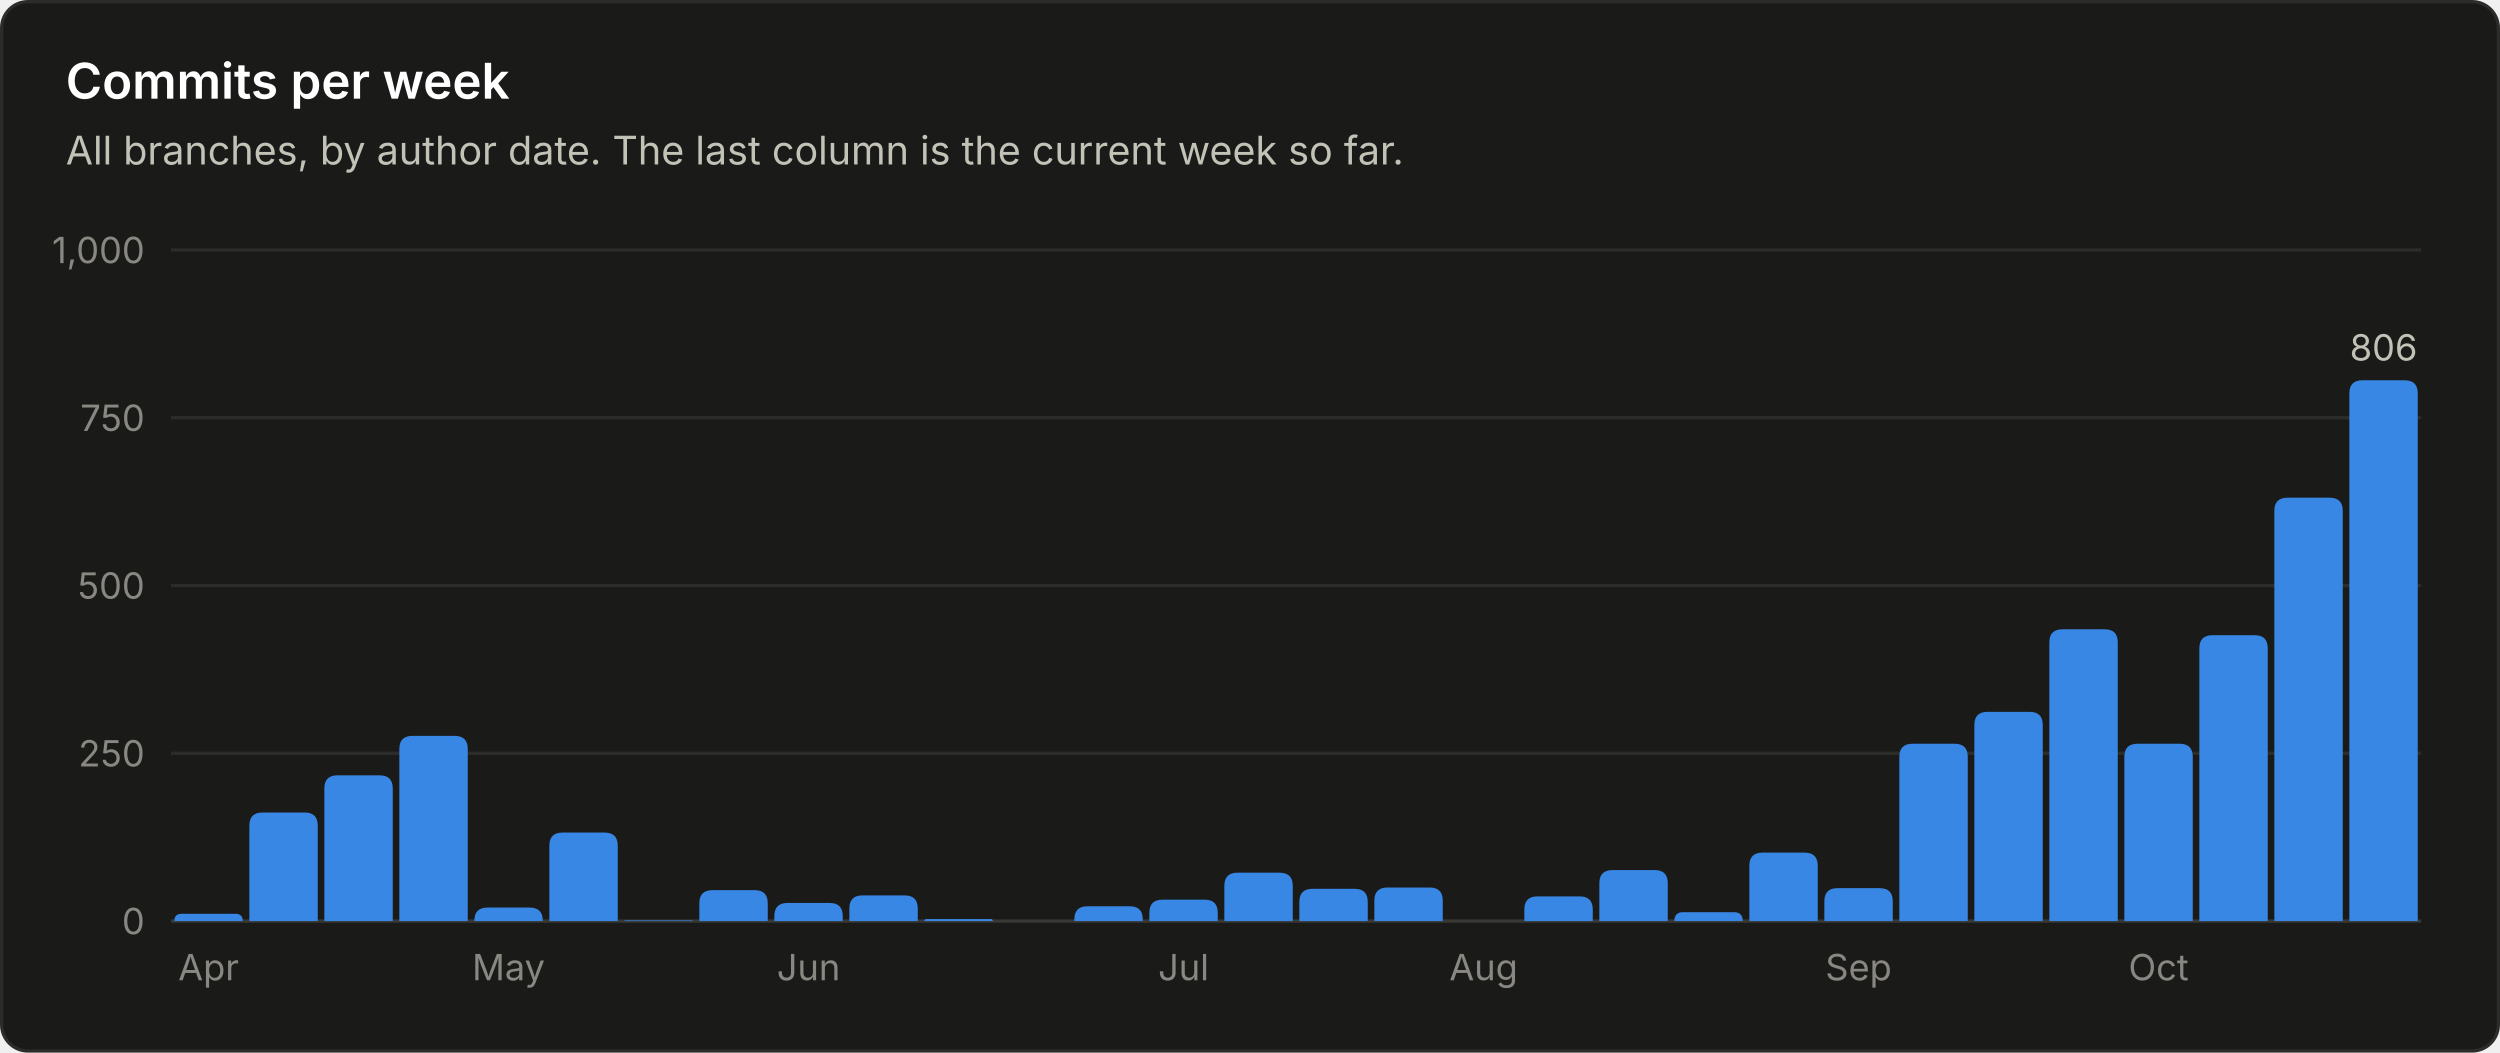
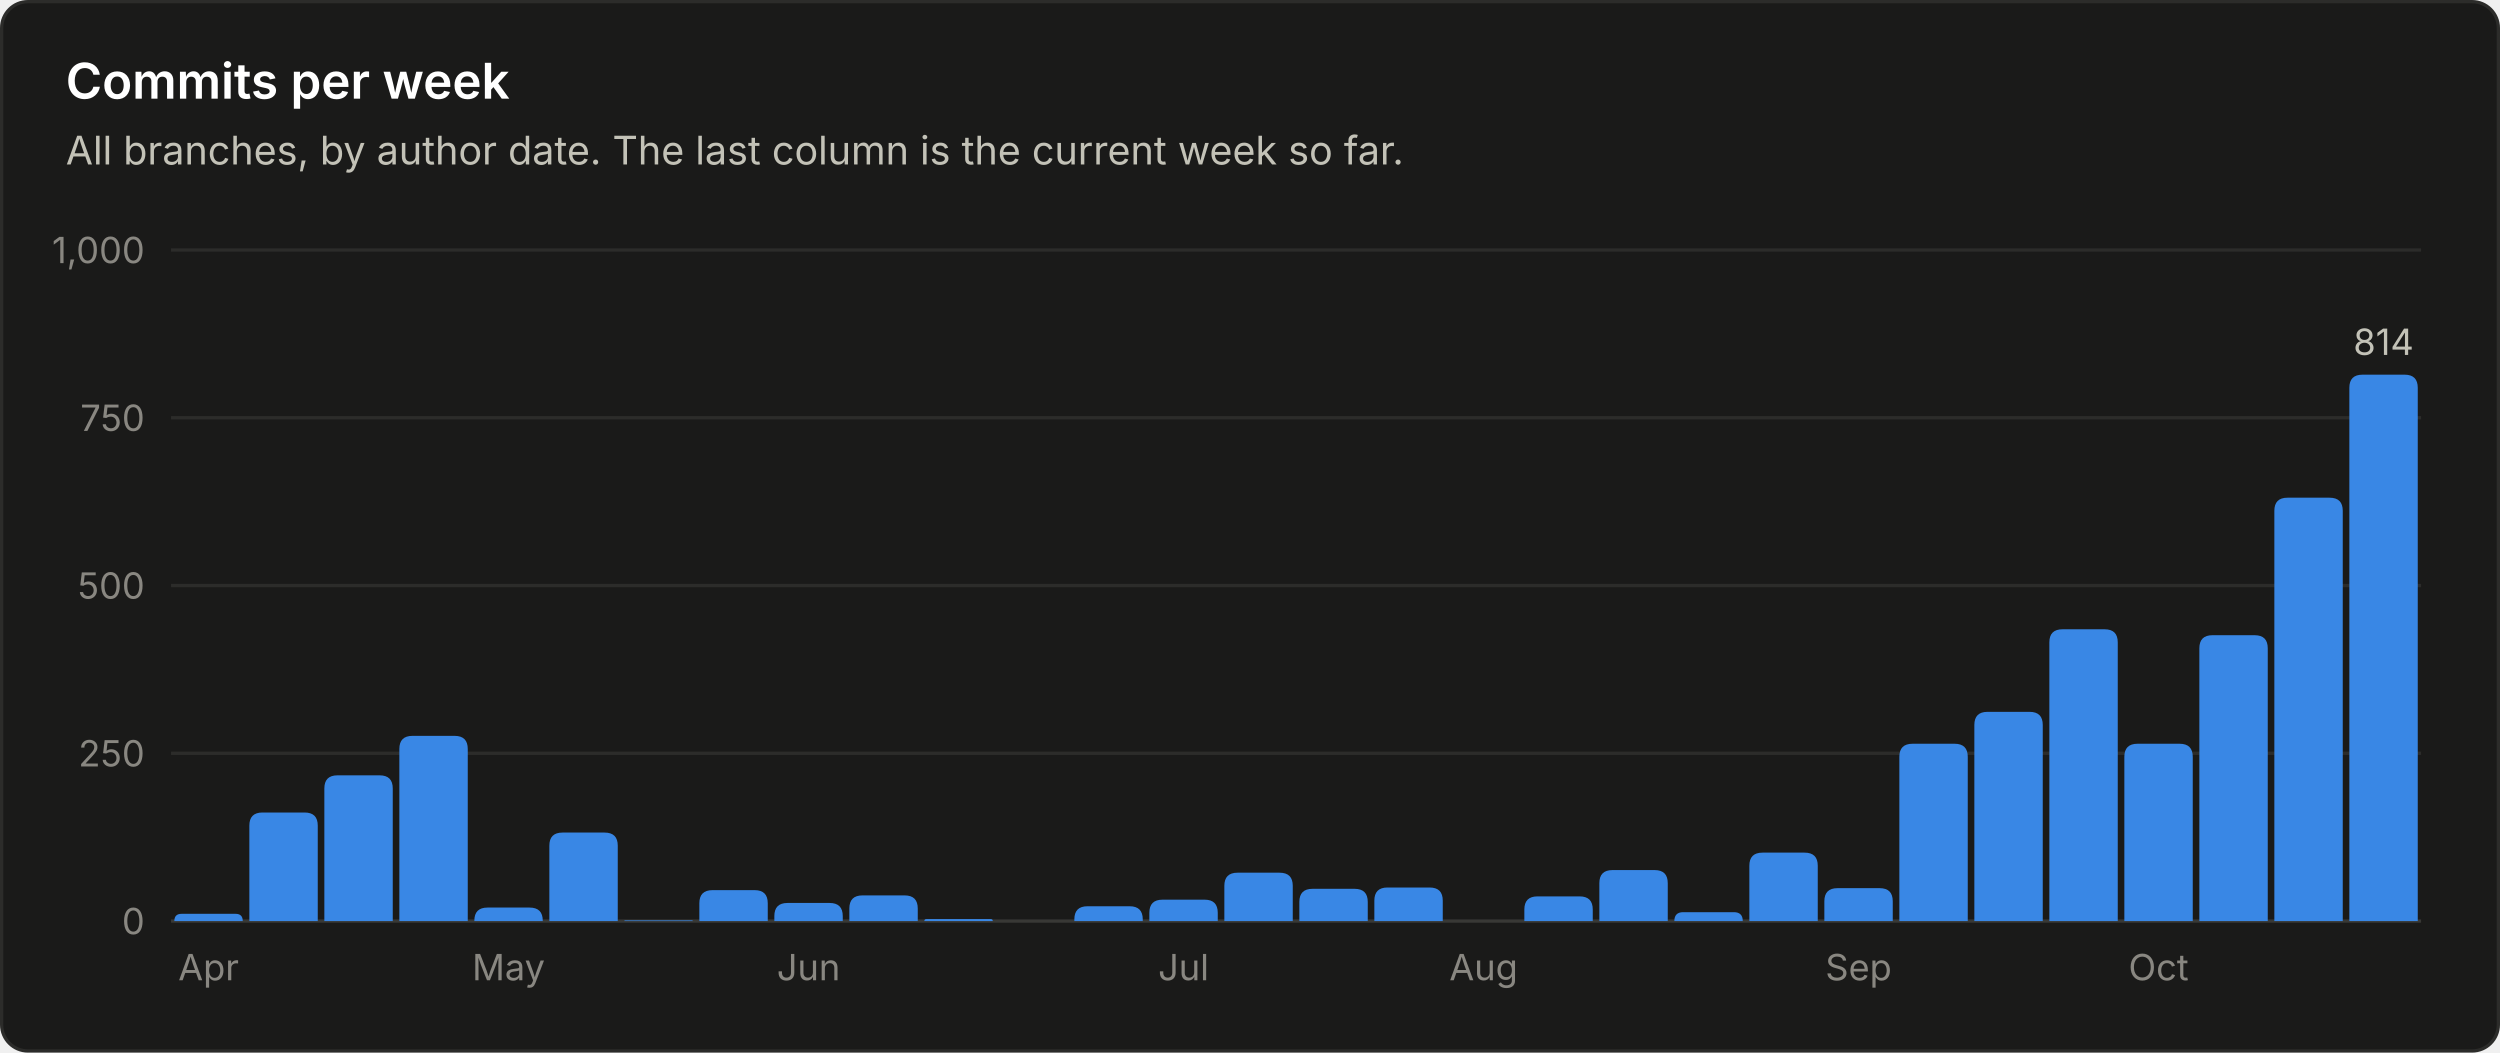
<svg xmlns="http://www.w3.org/2000/svg" viewBox="0 0 760 320" width="760" height="320" role="img" font-family="system-ui, -apple-system, 'Segoe UI', sans-serif">
  <rect x="0.5" y="0.5" width="759" height="319" rx="8" fill="#1a1a19" stroke="#2c2c2a" />
  <text x="20.0" y="30.0" fill="#ffffff" font-size="15" font-weight="600" text-anchor="start">Commits per week</text>
  <text x="20.0" y="50.0" fill="#c3c2b7" font-size="12" font-weight="400" text-anchor="start">All branches, by author date. The last column is the current week so far.</text>
  <line x1="52" y1="280.0" x2="736" y2="280.0" stroke="#383835" stroke-width="1" />
  <text x="44.0" y="284.0" fill="#898781" font-size="11" font-weight="400" text-anchor="end">0</text>
  <line x1="52" y1="229.0" x2="736" y2="229.0" stroke="#2c2c2a" stroke-width="1" />
  <text x="44.0" y="233.0" fill="#898781" font-size="11" font-weight="400" text-anchor="end">250</text>
  <line x1="52" y1="178.0" x2="736" y2="178.0" stroke="#2c2c2a" stroke-width="1" />
  <text x="44.0" y="182.0" fill="#898781" font-size="11" font-weight="400" text-anchor="end">500</text>
  <line x1="52" y1="127.0" x2="736" y2="127.0" stroke="#2c2c2a" stroke-width="1" />
  <text x="44.0" y="131.0" fill="#898781" font-size="11" font-weight="400" text-anchor="end">750</text>
  <line x1="52" y1="76.0" x2="736" y2="76.0" stroke="#2c2c2a" stroke-width="1" />
  <text x="44.0" y="80.0" fill="#898781" font-size="11" font-weight="400" text-anchor="end">1,000</text>
  <path d="M53.0 280.0 V280.0 Q53.0 277.8 55.2 277.8 H71.6 Q73.8 277.8 73.8 280.0 V280.0 Z" fill="#3987e5" />
  <text x="63.4" y="298.0" fill="#898781" font-size="11" font-weight="400" text-anchor="middle">Apr</text>
  <path d="M75.8 280.0 V251.0 Q75.8 247.0 79.8 247.0 H92.6 Q96.6 247.0 96.6 251.0 V280.0 Z" fill="#3987e5" />
  <path d="M98.6 280.0 V239.7 Q98.6 235.7 102.6 235.7 H115.4 Q119.4 235.7 119.4 239.7 V280.0 Z" fill="#3987e5" />
  <path d="M121.4 280.0 V227.7 Q121.4 223.7 125.4 223.7 H138.2 Q142.2 223.7 142.2 227.7 V280.0 Z" fill="#3987e5" />
  <path d="M144.2 280.0 V279.9 Q144.2 275.9 148.2 275.9 H161.0 Q165.0 275.9 165.0 279.9 V280.0 Z" fill="#3987e5" />
  <text x="154.6" y="298.0" fill="#898781" font-size="11" font-weight="400" text-anchor="middle">May</text>
  <path d="M167.0 280.0 V257.1 Q167.0 253.1 171.0 253.1 H183.8 Q187.8 253.1 187.8 257.1 V280.0 Z" fill="#3987e5" />
  <path d="M189.8 280.0 V280.0 Q189.8 279.8 190.0 279.8 H210.4 Q210.6 279.8 210.6 280.0 V280.0 Z" fill="#3987e5" />
  <path d="M212.6 280.0 V274.6 Q212.6 270.6 216.6 270.6 H229.4 Q233.4 270.6 233.4 274.6 V280.0 Z" fill="#3987e5" />
  <path d="M235.4 280.0 V278.5 Q235.4 274.5 239.4 274.5 H252.2 Q256.2 274.5 256.2 278.5 V280.0 Z" fill="#3987e5" />
  <text x="245.8" y="298.0" fill="#898781" font-size="11" font-weight="400" text-anchor="middle">Jun</text>
  <path d="M258.2 280.0 V276.2 Q258.2 272.2 262.2 272.2 H275.0 Q279.0 272.2 279.0 276.2 V280.0 Z" fill="#3987e5" />
  <path d="M281.0 280.0 V280.0 Q281.0 279.4 281.6 279.4 H301.2 Q301.8 279.4 301.8 280.0 V280.0 Z" fill="#3987e5" />
  <path d="M326.6 280.0 V279.5 Q326.6 275.5 330.6 275.5 H343.4 Q347.4 275.5 347.4 279.5 V280.0 Z" fill="#3987e5" />
  <path d="M349.4 280.0 V277.5 Q349.4 273.5 353.4 273.5 H366.2 Q370.2 273.5 370.2 277.5 V280.0 Z" fill="#3987e5" />
  <text x="359.8" y="298.0" fill="#898781" font-size="11" font-weight="400" text-anchor="middle">Jul</text>
  <path d="M372.2 280.0 V269.3 Q372.2 265.3 376.2 265.3 H389.0 Q393.0 265.3 393.0 269.3 V280.0 Z" fill="#3987e5" />
  <path d="M395.0 280.0 V274.2 Q395.0 270.2 399.0 270.2 H411.8 Q415.8 270.2 415.8 274.2 V280.0 Z" fill="#3987e5" />
  <path d="M417.8 280.0 V273.8 Q417.8 269.8 421.8 269.8 H434.6 Q438.6 269.8 438.6 273.8 V280.0 Z" fill="#3987e5" />
  <text x="451.0" y="298.0" fill="#898781" font-size="11" font-weight="400" text-anchor="middle">Aug</text>
  <path d="M463.4 280.0 V276.5 Q463.4 272.5 467.4 272.5 H480.2 Q484.2 272.5 484.2 276.5 V280.0 Z" fill="#3987e5" />
  <path d="M486.2 280.0 V268.5 Q486.2 264.5 490.2 264.5 H503.0 Q507.0 264.5 507.0 268.5 V280.0 Z" fill="#3987e5" />
  <path d="M509.0 280.0 V280.0 Q509.0 277.3 511.7 277.3 H527.1 Q529.8 277.3 529.8 280.0 V280.0 Z" fill="#3987e5" />
  <path d="M531.8 280.0 V263.2 Q531.8 259.2 535.8 259.2 H548.6 Q552.6 259.2 552.6 263.2 V280.0 Z" fill="#3987e5" />
  <path d="M554.6 280.0 V274.0 Q554.6 270.0 558.6 270.0 H571.4 Q575.4 270.0 575.4 274.0 V280.0 Z" fill="#3987e5" />
  <text x="565.0" y="298.0" fill="#898781" font-size="11" font-weight="400" text-anchor="middle">Sep</text>
  <path d="M577.4 280.0 V230.1 Q577.4 226.1 581.4 226.1 H594.2 Q598.2 226.1 598.2 230.1 V280.0 Z" fill="#3987e5" />
  <path d="M600.2 280.0 V220.4 Q600.2 216.4 604.2 216.4 H617.0 Q621.0 216.4 621.0 220.4 V280.0 Z" fill="#3987e5" />
  <path d="M623.0 280.0 V195.3 Q623.0 191.3 627.0 191.3 H639.8 Q643.8 191.3 643.8 195.3 V280.0 Z" fill="#3987e5" />
  <path d="M645.8 280.0 V230.1 Q645.8 226.1 649.8 226.1 H662.6 Q666.6 226.1 666.6 230.1 V280.0 Z" fill="#3987e5" />
  <text x="656.2" y="298.0" fill="#898781" font-size="11" font-weight="400" text-anchor="middle">Oct</text>
  <path d="M668.6 280.0 V197.1 Q668.6 193.1 672.6 193.1 H685.4 Q689.4 193.1 689.4 197.1 V280.0 Z" fill="#3987e5" />
  <path d="M691.4 280.0 V155.3 Q691.4 151.3 695.4 151.3 H708.2 Q712.2 151.3 712.2 155.3 V280.0 Z" fill="#3987e5" />
-   <path d="M714.2 280.0 V119.6 Q714.2 115.6 718.2 115.6 H731.0 Q735.0 115.6 735.0 119.6 V280.0 Z" fill="#3987e5" />
-   <text x="724.6" y="109.6" fill="#c3c2b7" font-size="11" font-weight="400" text-anchor="middle">806</text>
+   <path d="M714.2 280.0 V117.9 Q714.2 113.9 718.2 113.9 H731.0 Q735.0 113.9 735.0 117.9 V280.0 Z" fill="#3987e5" />
+   <text x="724.6" y="107.9" fill="#c3c2b7" font-size="11" font-weight="400" text-anchor="middle">814</text>
</svg>
